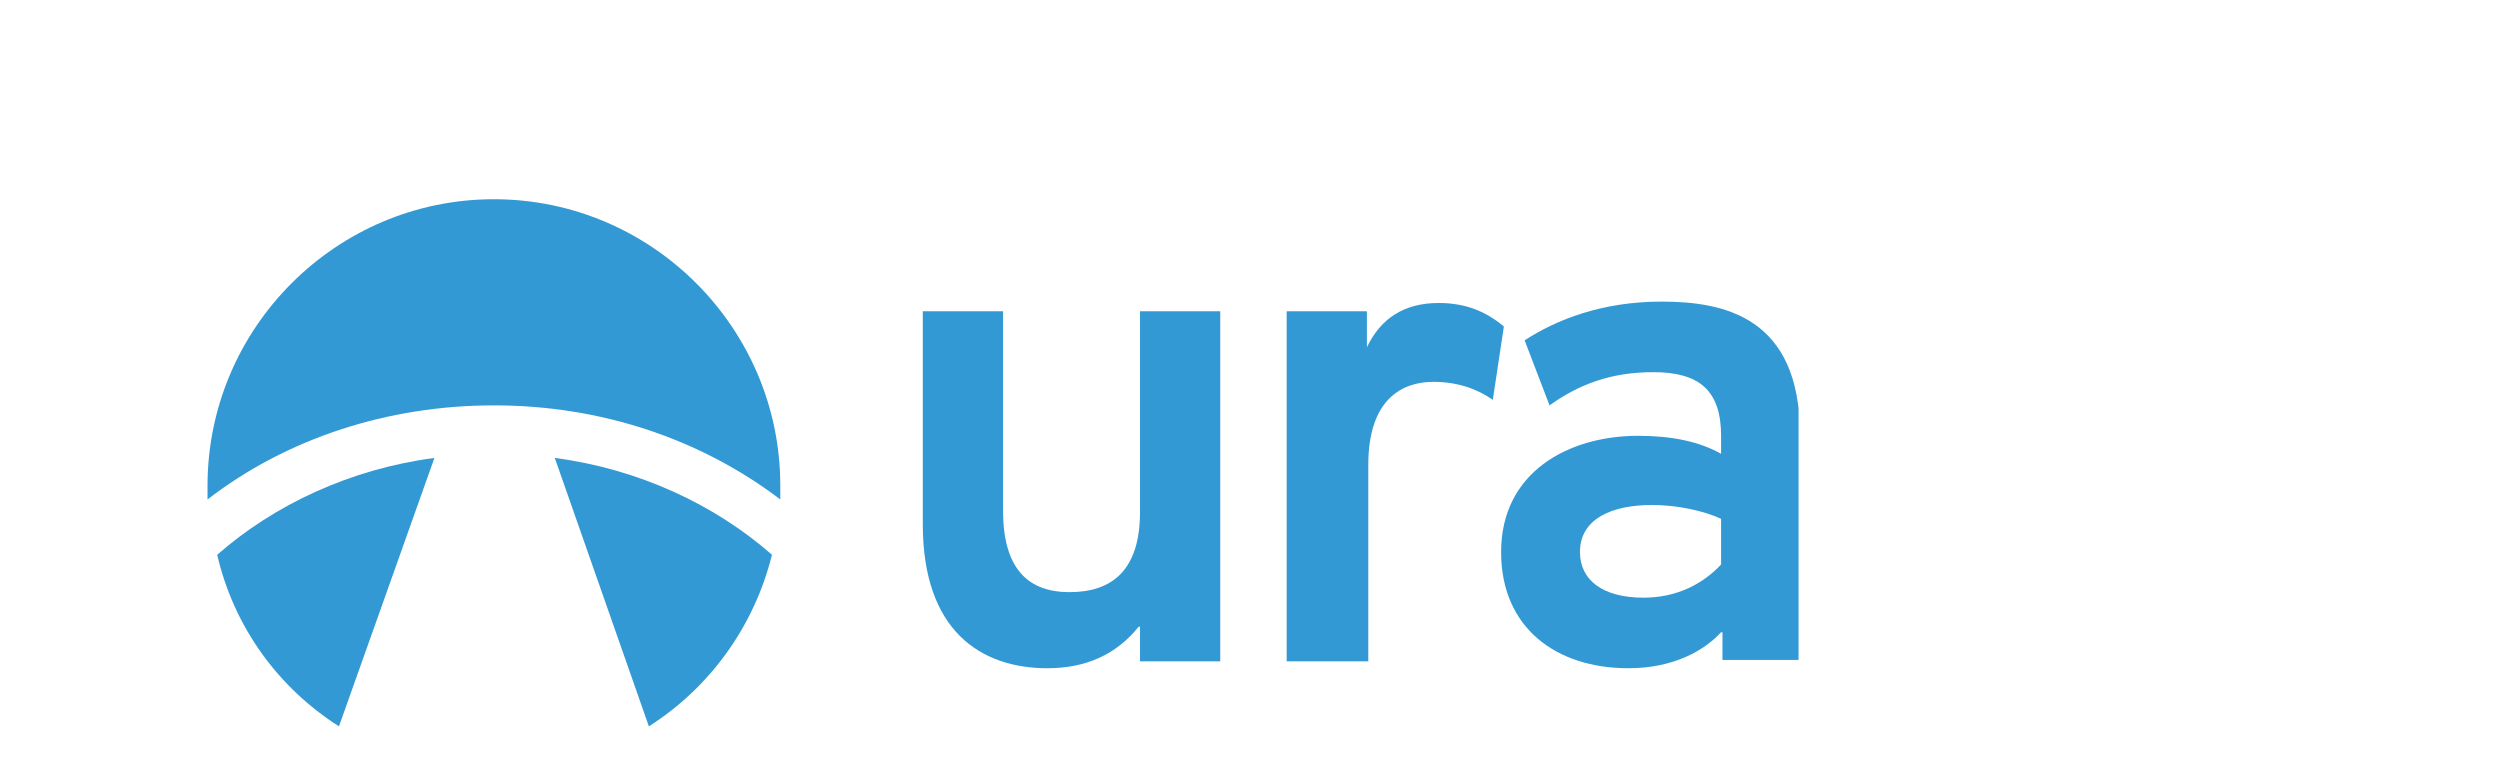
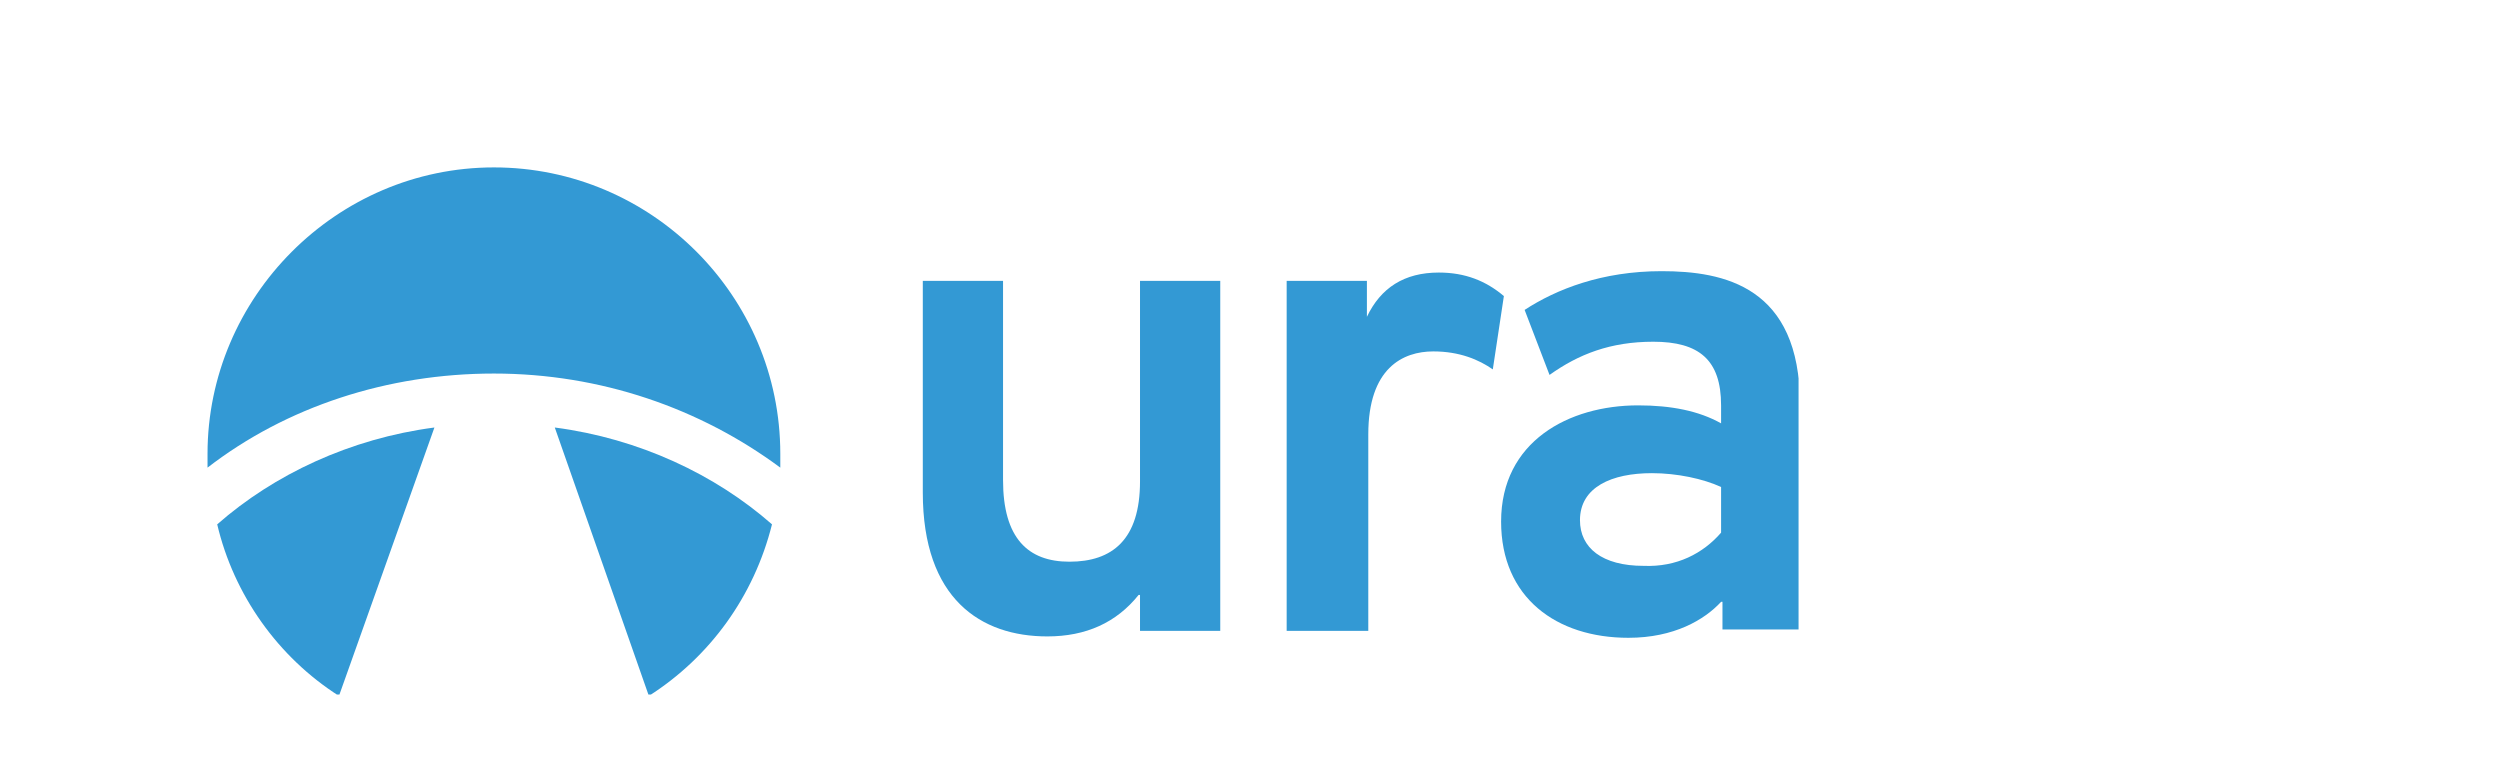
- <svg xmlns="http://www.w3.org/2000/svg" xmlns:xlink="http://www.w3.org/1999/xlink" version="1.1" id="svg8" x="0px" y="0px" viewBox="0 0 180.7 56.5" style="enable-background:new 0 0 180.7 56.5;" xml:space="preserve">
+ <svg xmlns="http://www.w3.org/2000/svg" xmlns:xlink="http://www.w3.org/1999/xlink" version="1.0" id="svg8" x="0px" y="0px" viewBox="0 0 180.7 56.5" style="enable-background:new 0 0 180.7 56.5;" xml:space="preserve">
  <style type="text/css">
	.st0{clip-path:url(#SVGID_2_);fill:#3399D4;}
+ 	.st1{clip-path:url(#SVGID_4_);fill:#3399D4;}
+ 	.st2{clip-path:url(#SVGID_6_);fill:#3399D4;}
+ 	.st3{clip-path:url(#SVGID_8_);fill:#3399D4;}
+ 	.st4{clip-path:url(#SVGID_10_);fill:#3399D4;}
+ 	.st5{clip-path:url(#SVGID_12_);fill:#3399D4;}
</style>
  <g>
-     <defs>
-       <rect id="SVGID_1_" x="15" y="14.4" width="115" height="38.1" />
-     </defs>
-     <clipPath id="SVGID_2_">
-       <use xlink:href="#SVGID_1_" style="overflow:visible;" />
-     </clipPath>
-     <path class="st0" d="M24.5,52.5l6.9-19.4c-6.1,0.8-11.6,3.4-15.7,7C16.9,45.3,20.1,49.7,24.5,52.5" />
-     <path class="st0" d="M46.9,52.5c4.4-2.8,7.6-7.2,8.9-12.4c-4.1-3.6-9.6-6.2-15.7-7L46.9,52.5z" />
-     <path class="st0" d="M56.4,36.1c0-0.3,0-0.7,0-1c0-11.4-9.3-20.7-20.7-20.7S15,23.7,15,35.1c0,0.3,0,0.7,0,1   c5.7-4.4,13-6.8,20.7-6.8C43.4,29.3,50.6,31.7,56.4,36.1" />
-     <path class="st0" d="M82.3,45.3c-1.6,2-3.8,3-6.6,3c-4.8,0-9-2.7-9-10.4V22.5h5.8v14.4c0,4.2,1.8,5.9,4.8,5.9   c3.1,0,5.1-1.6,5.1-5.8V22.5h5.8v25.3h-5.8V45.3z" />
-     <path class="st0" d="M93,22.5h5.8v2.6c1-2.1,2.7-3.2,5.2-3.2c1.9,0,3.4,0.6,4.7,1.7l-0.8,5.3c-1-0.7-2.4-1.3-4.3-1.3   c-2.2,0-4.7,1.2-4.7,6v14.2H93V22.5z" />
-     <path class="st0" d="M124.4,45.7c-1.2,1.3-3.4,2.6-6.7,2.6c-5.2,0-9.2-2.9-9.2-8.4c0-5.8,4.9-8.4,9.9-8.4c2.4,0,4.4,0.4,6,1.3v-1.3   c0-3.3-1.6-4.6-4.9-4.6c-3.1,0-5.4,0.9-7.5,2.4l-1.8-4.7c2.3-1.5,5.6-2.8,9.9-2.8c4.5,0,10,1.1,10,9.6v16.3h-5.6V45.7z M124.4,40.8   v-3.3c-1.3-0.6-3.2-1-5-1c-2.9,0-5.2,1-5.2,3.4c0,2,1.6,3.3,4.6,3.3C121.2,43.2,123.1,42.2,124.4,40.8" />
+     <g>
+       <defs>
+         <rect id="SVGID_1_" x="15" y="12.1" width="115" height="38.1" />
+       </defs>
+       <clipPath id="SVGID_2_">
+         <use xlink:href="#SVGID_1_" style="overflow:visible;" />
+       </clipPath>
+       <path class="st0" d="M24.5,50.3l6.9-19.4c-6.1,0.8-11.6,3.4-15.7,7C16.9,43,20.1,47.5,24.5,50.3" />
+     </g>
+     <g>
+       <defs>
+         <rect id="SVGID_3_" x="15" y="12.1" width="115" height="38.1" />
+       </defs>
+       <clipPath id="SVGID_4_">
+         <use xlink:href="#SVGID_3_" style="overflow:visible;" />
+       </clipPath>
+       <path class="st1" d="M46.9,50.3c4.4-2.8,7.6-7.2,8.9-12.4c-4.1-3.6-9.6-6.2-15.7-7L46.9,50.3z" />
+     </g>
+     <g>
+       <defs>
+         <rect id="SVGID_5_" x="15" y="12.1" width="115" height="38.1" />
+       </defs>
+       <clipPath id="SVGID_6_">
+         <use xlink:href="#SVGID_5_" style="overflow:visible;" />
+       </clipPath>
+       <path class="st2" d="M56.4,33.8c0-0.3,0-0.7,0-1c0-11.4-9.3-20.7-20.7-20.7S15,21.5,15,32.8c0,0.3,0,0.7,0,1    c5.7-4.4,13-6.8,20.7-6.8S50.6,29.5,56.4,33.8" />
+     </g>
+     <g>
+       <defs>
+         <rect id="SVGID_7_" x="15" y="12.1" width="115" height="38.1" />
+       </defs>
+       <clipPath id="SVGID_8_">
+         <use xlink:href="#SVGID_7_" style="overflow:visible;" />
+       </clipPath>
+       <path class="st3" d="M82.3,43c-1.6,2-3.8,3-6.6,3c-4.8,0-9-2.7-9-10.4V20.3h5.8v14.4c0,4.2,1.8,5.9,4.8,5.9c3.1,0,5.1-1.6,5.1-5.8    V20.3h5.8v25.3h-5.8V43H82.3z" />
+     </g>
+     <g>
+       <defs>
+         <rect id="SVGID_9_" x="15" y="12.1" width="115" height="38.1" />
+       </defs>
+       <clipPath id="SVGID_10_">
+         <use xlink:href="#SVGID_9_" style="overflow:visible;" />
+       </clipPath>
+       <path class="st4" d="M93,20.3h5.8v2.6c1-2.1,2.7-3.2,5.2-3.2c1.9,0,3.4,0.6,4.7,1.7l-0.8,5.3c-1-0.7-2.4-1.3-4.3-1.3    c-2.2,0-4.7,1.2-4.7,6v14.2H93V20.3z" />
+     </g>
+     <g>
+       <defs>
+         <rect id="SVGID_11_" x="15" y="12.1" width="115" height="38.1" />
+       </defs>
+       <clipPath id="SVGID_12_">
+         <use xlink:href="#SVGID_11_" style="overflow:visible;" />
+       </clipPath>
+       <path class="st5" d="M124.4,43.5c-1.2,1.3-3.4,2.6-6.7,2.6c-5.2,0-9.2-2.9-9.2-8.4c0-5.8,4.9-8.4,9.9-8.4c2.4,0,4.4,0.4,6,1.3    v-1.3c0-3.3-1.6-4.6-4.9-4.6c-3.1,0-5.4,0.9-7.5,2.4l-1.8-4.7c2.3-1.5,5.6-2.8,9.9-2.8c4.5,0,10,1.1,10,9.6v16.3h-5.6v-2H124.4z     M124.4,38.5v-3.3c-1.3-0.6-3.2-1-5-1c-2.9,0-5.2,1-5.2,3.4c0,2,1.6,3.3,4.6,3.3C121.2,41,123.1,40,124.4,38.5" />
+     </g>
  </g>
</svg>
